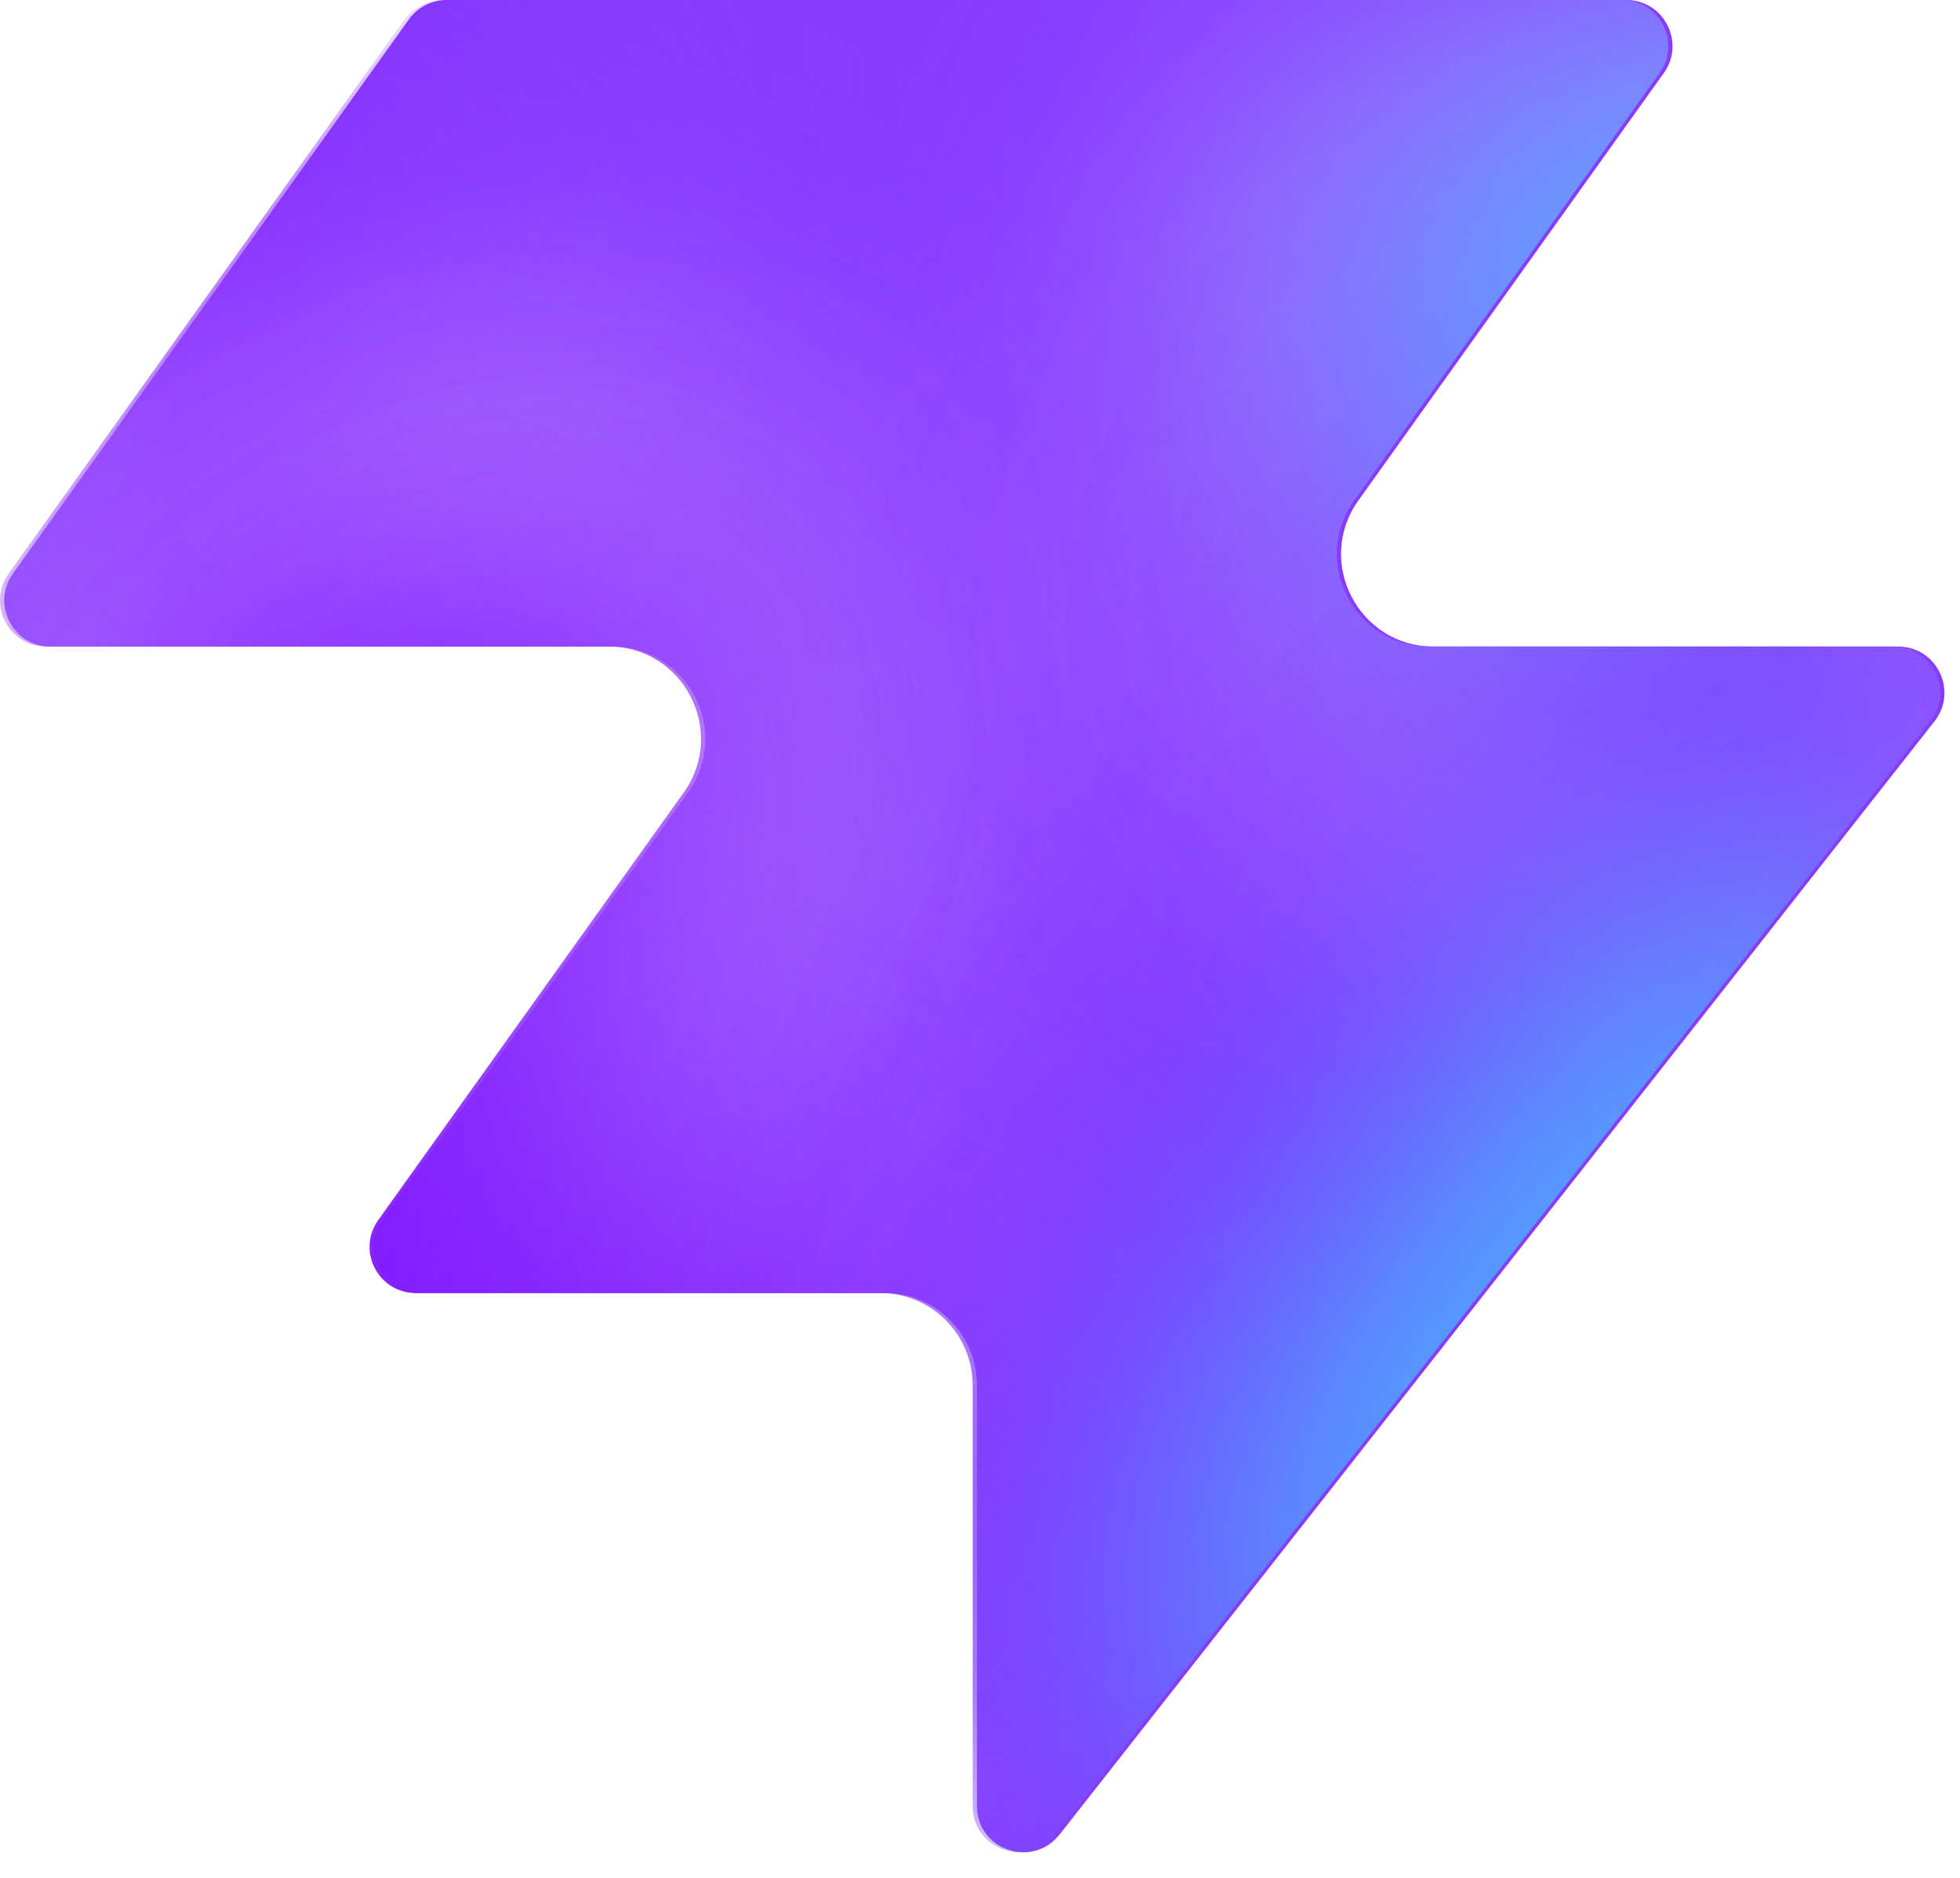
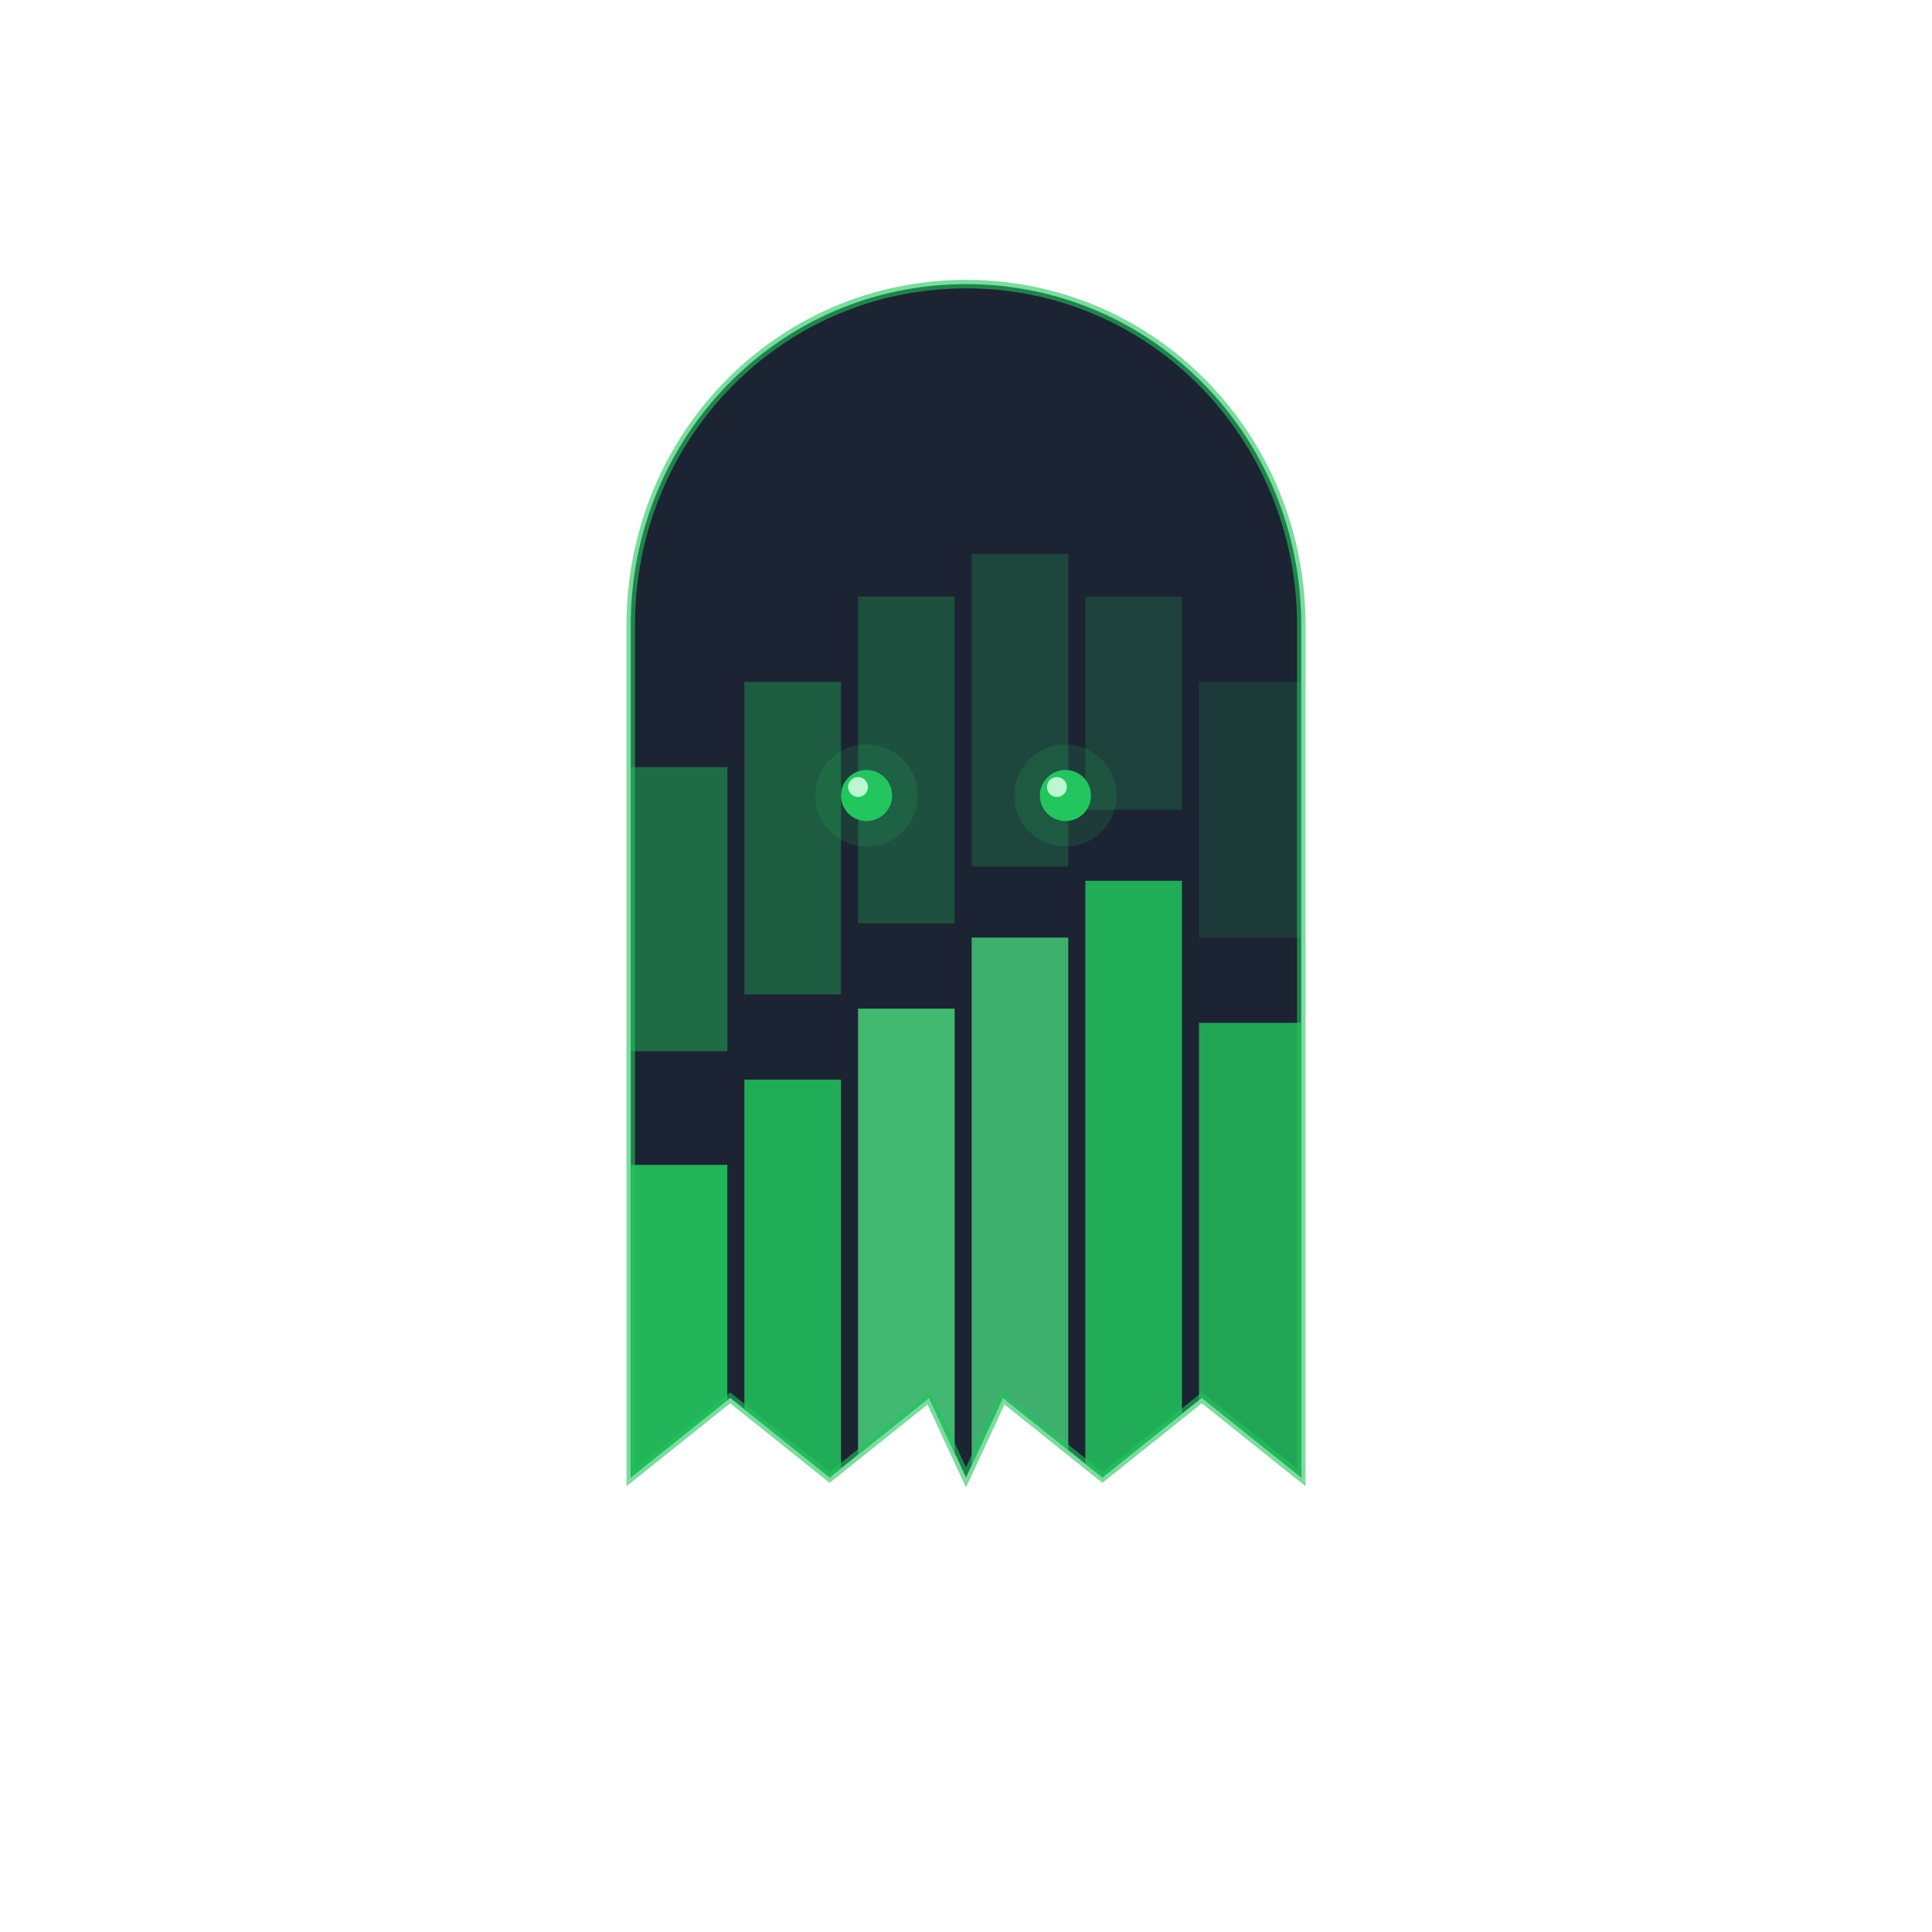
- <svg xmlns="http://www.w3.org/2000/svg" width="48" height="46" fill="none" viewBox="0 0 48 46">
-   <path fill="#863bff" d="M25.946 44.938c-.664.845-2.021.375-2.021-.698V33.937a2.26 2.26 0 0 0-2.262-2.262H10.287c-.92 0-1.456-1.04-.92-1.788l7.48-10.471c1.07-1.497 0-3.578-1.842-3.578H1.237c-.92 0-1.456-1.04-.92-1.788L10.013.474c.214-.297.556-.474.92-.474h28.894c.92 0 1.456 1.04.92 1.788l-7.48 10.471c-1.07 1.498 0 3.579 1.842 3.579h11.377c.943 0 1.473 1.088.89 1.83L25.947 44.94z" style="fill:#863bff;fill:color(display-p3 .525 .23 1);fill-opacity:1" />
-   <mask id="a" width="48" height="46" x="0" y="0" maskUnits="userSpaceOnUse" style="mask-type:alpha">
-     <path fill="#000" d="M25.842 44.938c-.664.844-2.021.375-2.021-.698V33.937a2.26 2.26 0 0 0-2.262-2.262H10.183c-.92 0-1.456-1.04-.92-1.788l7.48-10.471c1.07-1.498 0-3.579-1.842-3.579H1.133c-.92 0-1.456-1.04-.92-1.787L9.91.473c.214-.297.556-.474.92-.474h28.894c.92 0 1.456 1.04.92 1.788l-7.48 10.471c-1.07 1.498 0 3.578 1.842 3.578h11.377c.943 0 1.473 1.088.89 1.832L25.843 44.94z" style="fill:#000;fill-opacity:1" />
-   </mask>
-   <g mask="url(#a)">
-     <g filter="url(#b)">
-       <ellipse cx="5.508" cy="14.704" fill="#ede6ff" rx="5.508" ry="14.704" style="fill:#ede6ff;fill:color(display-p3 .927 .903 1);fill-opacity:1" transform="matrix(.00324 1 1 -.00324 -4.47 31.516)" />
-     </g>
-     <g filter="url(#c)">
-       <ellipse cx="10.399" cy="29.851" fill="#ede6ff" rx="10.399" ry="29.851" style="fill:#ede6ff;fill:color(display-p3 .927 .903 1);fill-opacity:1" transform="matrix(.00324 1 1 -.00324 -39.328 7.883)" />
-     </g>
-     <g filter="url(#d)">
-       <ellipse cx="5.508" cy="30.487" fill="#7e14ff" rx="5.508" ry="30.487" style="fill:#7e14ff;fill:color(display-p3 .492 .077 1);fill-opacity:1" transform="rotate(89.814 -25.913 -14.639)scale(1 -1)" />
-     </g>
-     <g filter="url(#e)">
-       <ellipse cx="5.508" cy="30.599" fill="#7e14ff" rx="5.508" ry="30.599" style="fill:#7e14ff;fill:color(display-p3 .492 .077 1);fill-opacity:1" transform="rotate(89.814 -32.644 -3.334)scale(1 -1)" />
-     </g>
-     <g filter="url(#f)">
-       <ellipse cx="5.508" cy="30.599" fill="#7e14ff" rx="5.508" ry="30.599" style="fill:#7e14ff;fill:color(display-p3 .492 .077 1);fill-opacity:1" transform="matrix(.00324 1 1 -.00324 -34.34 30.47)" />
-     </g>
-     <g filter="url(#g)">
-       <ellipse cx="14.072" cy="22.078" fill="#ede6ff" rx="14.072" ry="22.078" style="fill:#ede6ff;fill:color(display-p3 .927 .903 1);fill-opacity:1" transform="rotate(93.35 24.506 48.493)scale(-1 1)" />
-     </g>
-     <g filter="url(#h)">
-       <ellipse cx="3.47" cy="21.501" fill="#7e14ff" rx="3.47" ry="21.501" style="fill:#7e14ff;fill:color(display-p3 .492 .077 1);fill-opacity:1" transform="rotate(89.009 28.708 47.59)scale(-1 1)" />
-     </g>
-     <g filter="url(#i)">
-       <ellipse cx="3.47" cy="21.501" fill="#7e14ff" rx="3.47" ry="21.501" style="fill:#7e14ff;fill:color(display-p3 .492 .077 1);fill-opacity:1" transform="rotate(89.009 28.708 47.59)scale(-1 1)" />
-     </g>
-     <g filter="url(#j)">
-       <ellipse cx=".387" cy="8.972" fill="#7e14ff" rx="4.407" ry="29.108" style="fill:#7e14ff;fill:color(display-p3 .492 .077 1);fill-opacity:1" transform="rotate(39.51 .387 8.972)" />
-     </g>
-     <g filter="url(#k)">
-       <ellipse cx="47.523" cy="-6.092" fill="#7e14ff" rx="4.407" ry="29.108" style="fill:#7e14ff;fill:color(display-p3 .492 .077 1);fill-opacity:1" transform="rotate(37.892 47.523 -6.092)" />
-     </g>
-     <g filter="url(#l)">
-       <ellipse cx="41.412" cy="6.333" fill="#47bfff" rx="5.971" ry="9.665" style="fill:#47bfff;fill:color(display-p3 .28 .748 1);fill-opacity:1" transform="rotate(37.892 41.412 6.333)" />
-     </g>
-     <g filter="url(#m)">
-       <ellipse cx="-1.879" cy="38.332" fill="#7e14ff" rx="4.407" ry="29.108" style="fill:#7e14ff;fill:color(display-p3 .492 .077 1);fill-opacity:1" transform="rotate(37.892 -1.88 38.332)" />
-     </g>
-     <g filter="url(#n)">
-       <ellipse cx="-1.879" cy="38.332" fill="#7e14ff" rx="4.407" ry="29.108" style="fill:#7e14ff;fill:color(display-p3 .492 .077 1);fill-opacity:1" transform="rotate(37.892 -1.88 38.332)" />
-     </g>
-     <g filter="url(#o)">
-       <ellipse cx="35.651" cy="29.907" fill="#7e14ff" rx="4.407" ry="29.108" style="fill:#7e14ff;fill:color(display-p3 .492 .077 1);fill-opacity:1" transform="rotate(37.892 35.651 29.907)" />
-     </g>
-     <g filter="url(#p)">
-       <ellipse cx="38.418" cy="32.4" fill="#47bfff" rx="5.971" ry="15.297" style="fill:#47bfff;fill:color(display-p3 .28 .748 1);fill-opacity:1" transform="rotate(37.892 38.418 32.4)" />
-     </g>
+ <svg xmlns="http://www.w3.org/2000/svg" width="100%" viewBox="0 0 680 680">
+   <defs>
+     <clipPath id="gc">
+       <path d="M340,100                C274,100 222,154 222,220                L222,520                L257,492 L292,520 L327,492 L340,520                L353,492 L388,520 L423,492 L458,520                L458,220                C458,154 406,100 340,100 Z" />
+     </clipPath>
+   </defs>
+   <path d="M340,100            C274,100 222,154 222,220            L222,520            L257,492 L292,520 L327,492 L340,520            L353,492 L388,520 L423,492 L458,520            L458,220            C458,154 406,100 340,100 Z" fill="#1c2333" />
+   <g clip-path="url(#gc)">
+     <rect x="222" y="410" width="34" height="120" fill="#22c55e" opacity="0.9" />
+     <rect x="262" y="380" width="34" height="150" fill="#22c55e" opacity="0.85" />
+     <rect x="302" y="355" width="34" height="175" fill="#4ade80" opacity="0.8" />
+     <rect x="342" y="330" width="34" height="200" fill="#4ade80" opacity="0.75" />
+     <rect x="382" y="310" width="34" height="220" fill="#22c55e" opacity="0.85" />
+     <rect x="422" y="360" width="36" height="170" fill="#22c55e" opacity="0.8" />
+     <rect x="222" y="270" width="34" height="100" fill="#22c55e" opacity="0.45" />
+     <rect x="262" y="240" width="34" height="110" fill="#22c55e" opacity="0.35" />
+     <rect x="302" y="210" width="34" height="115" fill="#22c55e" opacity="0.28" />
+     <rect x="342" y="195" width="34" height="110" fill="#22c55e" opacity="0.22" />
+     <rect x="382" y="210" width="34" height="75" fill="#22c55e" opacity="0.18" />
+     <rect x="422" y="240" width="36" height="90" fill="#22c55e" opacity="0.15" />
  </g>
-   <defs>
-     <filter id="b" width="60.045" height="41.654" x="-19.77" y="16.149" color-interpolation-filters="sRGB" filterUnits="userSpaceOnUse">
-       <feFlood flood-opacity="0" result="BackgroundImageFix" />
-       <feBlend in="SourceGraphic" in2="BackgroundImageFix" result="shape" />
-       <feGaussianBlur result="effect1_foregroundBlur_2002_17158" stdDeviation="7.659" />
-     </filter>
-     <filter id="c" width="90.34" height="51.437" x="-54.613" y="-7.533" color-interpolation-filters="sRGB" filterUnits="userSpaceOnUse">
-       <feFlood flood-opacity="0" result="BackgroundImageFix" />
-       <feBlend in="SourceGraphic" in2="BackgroundImageFix" result="shape" />
-       <feGaussianBlur result="effect1_foregroundBlur_2002_17158" stdDeviation="7.659" />
-     </filter>
-     <filter id="d" width="79.355" height="29.4" x="-49.64" y="2.03" color-interpolation-filters="sRGB" filterUnits="userSpaceOnUse">
-       <feFlood flood-opacity="0" result="BackgroundImageFix" />
-       <feBlend in="SourceGraphic" in2="BackgroundImageFix" result="shape" />
-       <feGaussianBlur result="effect1_foregroundBlur_2002_17158" stdDeviation="4.596" />
-     </filter>
-     <filter id="e" width="79.579" height="29.4" x="-45.045" y="20.029" color-interpolation-filters="sRGB" filterUnits="userSpaceOnUse">
-       <feFlood flood-opacity="0" result="BackgroundImageFix" />
-       <feBlend in="SourceGraphic" in2="BackgroundImageFix" result="shape" />
-       <feGaussianBlur result="effect1_foregroundBlur_2002_17158" stdDeviation="4.596" />
-     </filter>
-     <filter id="f" width="79.579" height="29.4" x="-43.513" y="21.178" color-interpolation-filters="sRGB" filterUnits="userSpaceOnUse">
-       <feFlood flood-opacity="0" result="BackgroundImageFix" />
-       <feBlend in="SourceGraphic" in2="BackgroundImageFix" result="shape" />
-       <feGaussianBlur result="effect1_foregroundBlur_2002_17158" stdDeviation="4.596" />
-     </filter>
-     <filter id="g" width="74.749" height="58.852" x="15.756" y="-17.901" color-interpolation-filters="sRGB" filterUnits="userSpaceOnUse">
-       <feFlood flood-opacity="0" result="BackgroundImageFix" />
-       <feBlend in="SourceGraphic" in2="BackgroundImageFix" result="shape" />
-       <feGaussianBlur result="effect1_foregroundBlur_2002_17158" stdDeviation="7.659" />
-     </filter>
-     <filter id="h" width="61.377" height="25.362" x="23.548" y="2.284" color-interpolation-filters="sRGB" filterUnits="userSpaceOnUse">
-       <feFlood flood-opacity="0" result="BackgroundImageFix" />
-       <feBlend in="SourceGraphic" in2="BackgroundImageFix" result="shape" />
-       <feGaussianBlur result="effect1_foregroundBlur_2002_17158" stdDeviation="4.596" />
-     </filter>
-     <filter id="i" width="61.377" height="25.362" x="23.548" y="2.284" color-interpolation-filters="sRGB" filterUnits="userSpaceOnUse">
-       <feFlood flood-opacity="0" result="BackgroundImageFix" />
-       <feBlend in="SourceGraphic" in2="BackgroundImageFix" result="shape" />
-       <feGaussianBlur result="effect1_foregroundBlur_2002_17158" stdDeviation="4.596" />
-     </filter>
-     <filter id="j" width="56.045" height="63.649" x="-27.636" y="-22.853" color-interpolation-filters="sRGB" filterUnits="userSpaceOnUse">
-       <feFlood flood-opacity="0" result="BackgroundImageFix" />
-       <feBlend in="SourceGraphic" in2="BackgroundImageFix" result="shape" />
-       <feGaussianBlur result="effect1_foregroundBlur_2002_17158" stdDeviation="4.596" />
-     </filter>
-     <filter id="k" width="54.814" height="64.646" x="20.116" y="-38.415" color-interpolation-filters="sRGB" filterUnits="userSpaceOnUse">
-       <feFlood flood-opacity="0" result="BackgroundImageFix" />
-       <feBlend in="SourceGraphic" in2="BackgroundImageFix" result="shape" />
-       <feGaussianBlur result="effect1_foregroundBlur_2002_17158" stdDeviation="4.596" />
-     </filter>
-     <filter id="l" width="33.541" height="35.313" x="24.641" y="-11.323" color-interpolation-filters="sRGB" filterUnits="userSpaceOnUse">
-       <feFlood flood-opacity="0" result="BackgroundImageFix" />
-       <feBlend in="SourceGraphic" in2="BackgroundImageFix" result="shape" />
-       <feGaussianBlur result="effect1_foregroundBlur_2002_17158" stdDeviation="4.596" />
-     </filter>
-     <filter id="m" width="54.814" height="64.646" x="-29.286" y="6.009" color-interpolation-filters="sRGB" filterUnits="userSpaceOnUse">
-       <feFlood flood-opacity="0" result="BackgroundImageFix" />
-       <feBlend in="SourceGraphic" in2="BackgroundImageFix" result="shape" />
-       <feGaussianBlur result="effect1_foregroundBlur_2002_17158" stdDeviation="4.596" />
-     </filter>
-     <filter id="n" width="54.814" height="64.646" x="-29.286" y="6.009" color-interpolation-filters="sRGB" filterUnits="userSpaceOnUse">
-       <feFlood flood-opacity="0" result="BackgroundImageFix" />
-       <feBlend in="SourceGraphic" in2="BackgroundImageFix" result="shape" />
-       <feGaussianBlur result="effect1_foregroundBlur_2002_17158" stdDeviation="4.596" />
-     </filter>
-     <filter id="o" width="54.814" height="64.646" x="8.244" y="-2.416" color-interpolation-filters="sRGB" filterUnits="userSpaceOnUse">
-       <feFlood flood-opacity="0" result="BackgroundImageFix" />
-       <feBlend in="SourceGraphic" in2="BackgroundImageFix" result="shape" />
-       <feGaussianBlur result="effect1_foregroundBlur_2002_17158" stdDeviation="4.596" />
-     </filter>
-     <filter id="p" width="39.409" height="43.623" x="18.713" y="10.588" color-interpolation-filters="sRGB" filterUnits="userSpaceOnUse">
-       <feFlood flood-opacity="0" result="BackgroundImageFix" />
-       <feBlend in="SourceGraphic" in2="BackgroundImageFix" result="shape" />
-       <feGaussianBlur result="effect1_foregroundBlur_2002_17158" stdDeviation="4.596" />
-     </filter>
-   </defs>
+   <path d="M340,100            C274,100 222,154 222,220            L222,520            L257,492 L292,520 L327,492 L340,520            L353,492 L388,520 L423,492 L458,520            L458,220            C458,154 406,100 340,100 Z" fill="none" stroke="#22c55e" stroke-width="3" opacity="0.6" />
+   <circle cx="305" cy="280" r="18" fill="#22c55e" opacity="0.15" />
+   <circle cx="375" cy="280" r="18" fill="#22c55e" opacity="0.15" />
+   <circle cx="305" cy="280" r="9" fill="#22c55e" />
+   <circle cx="375" cy="280" r="9" fill="#22c55e" />
+   <circle cx="302" cy="277" r="3.5" fill="#bbf7d0" />
+   <circle cx="372" cy="277" r="3.5" fill="#bbf7d0" />
</svg>
